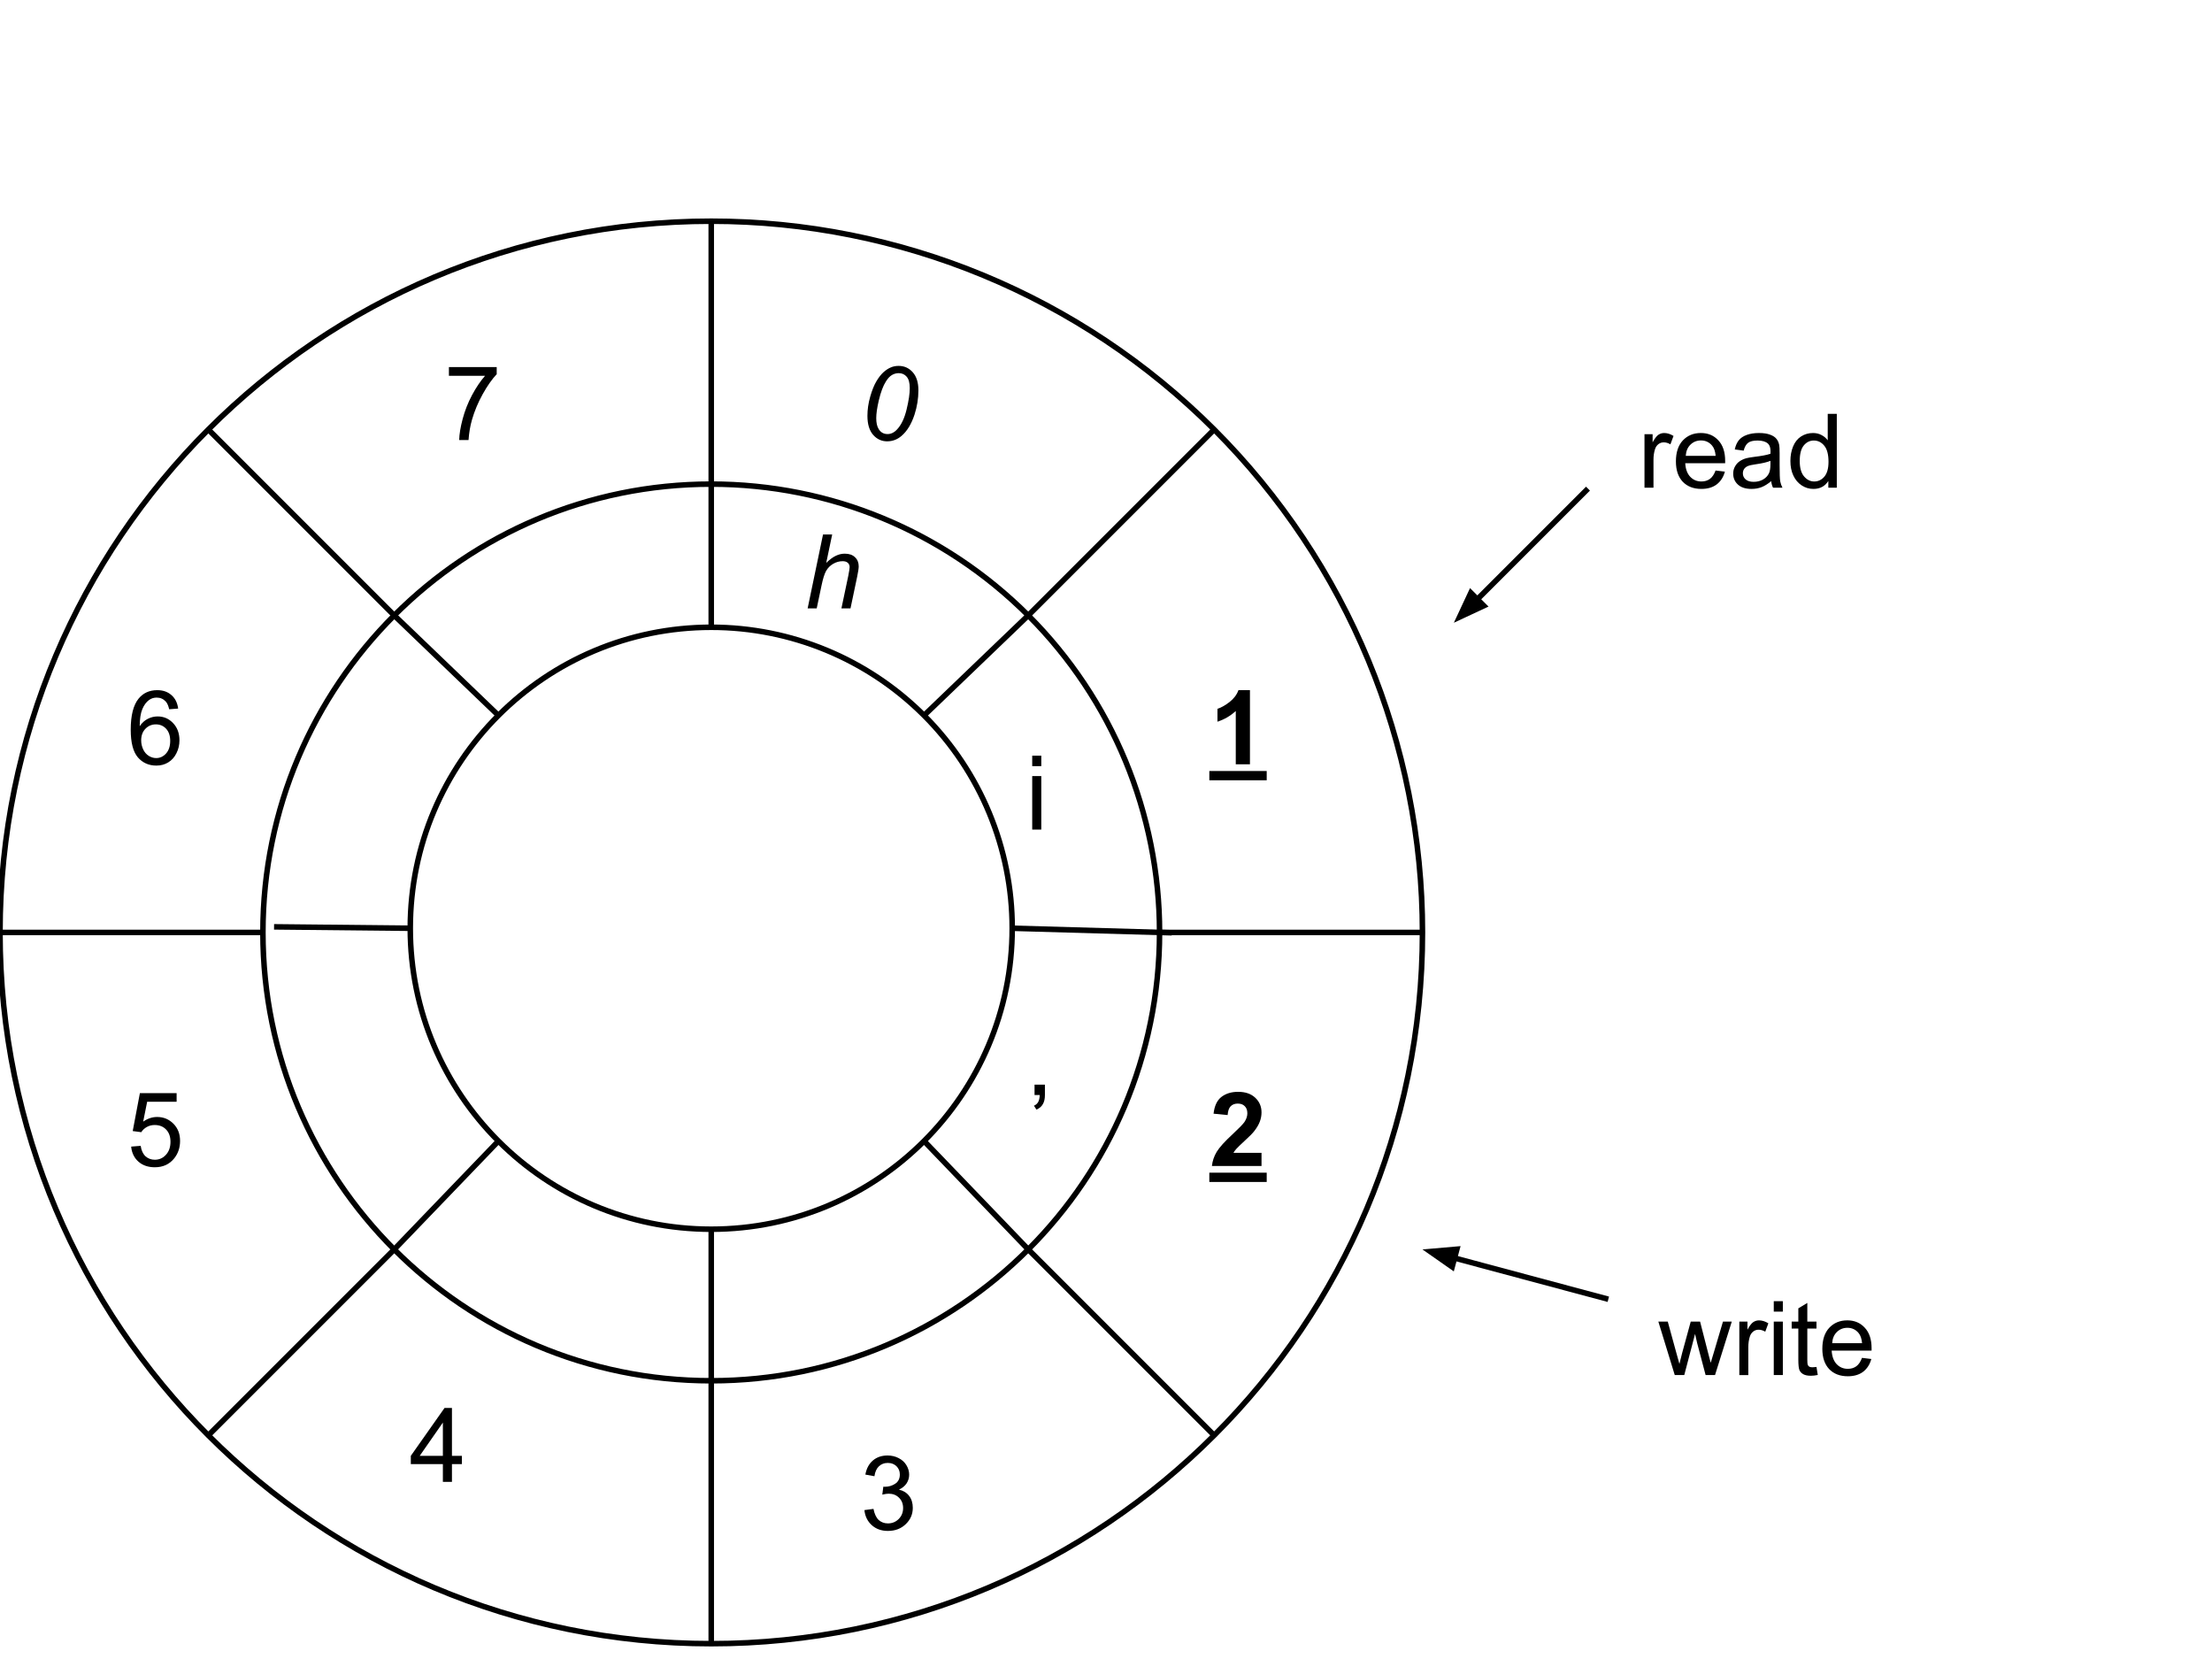
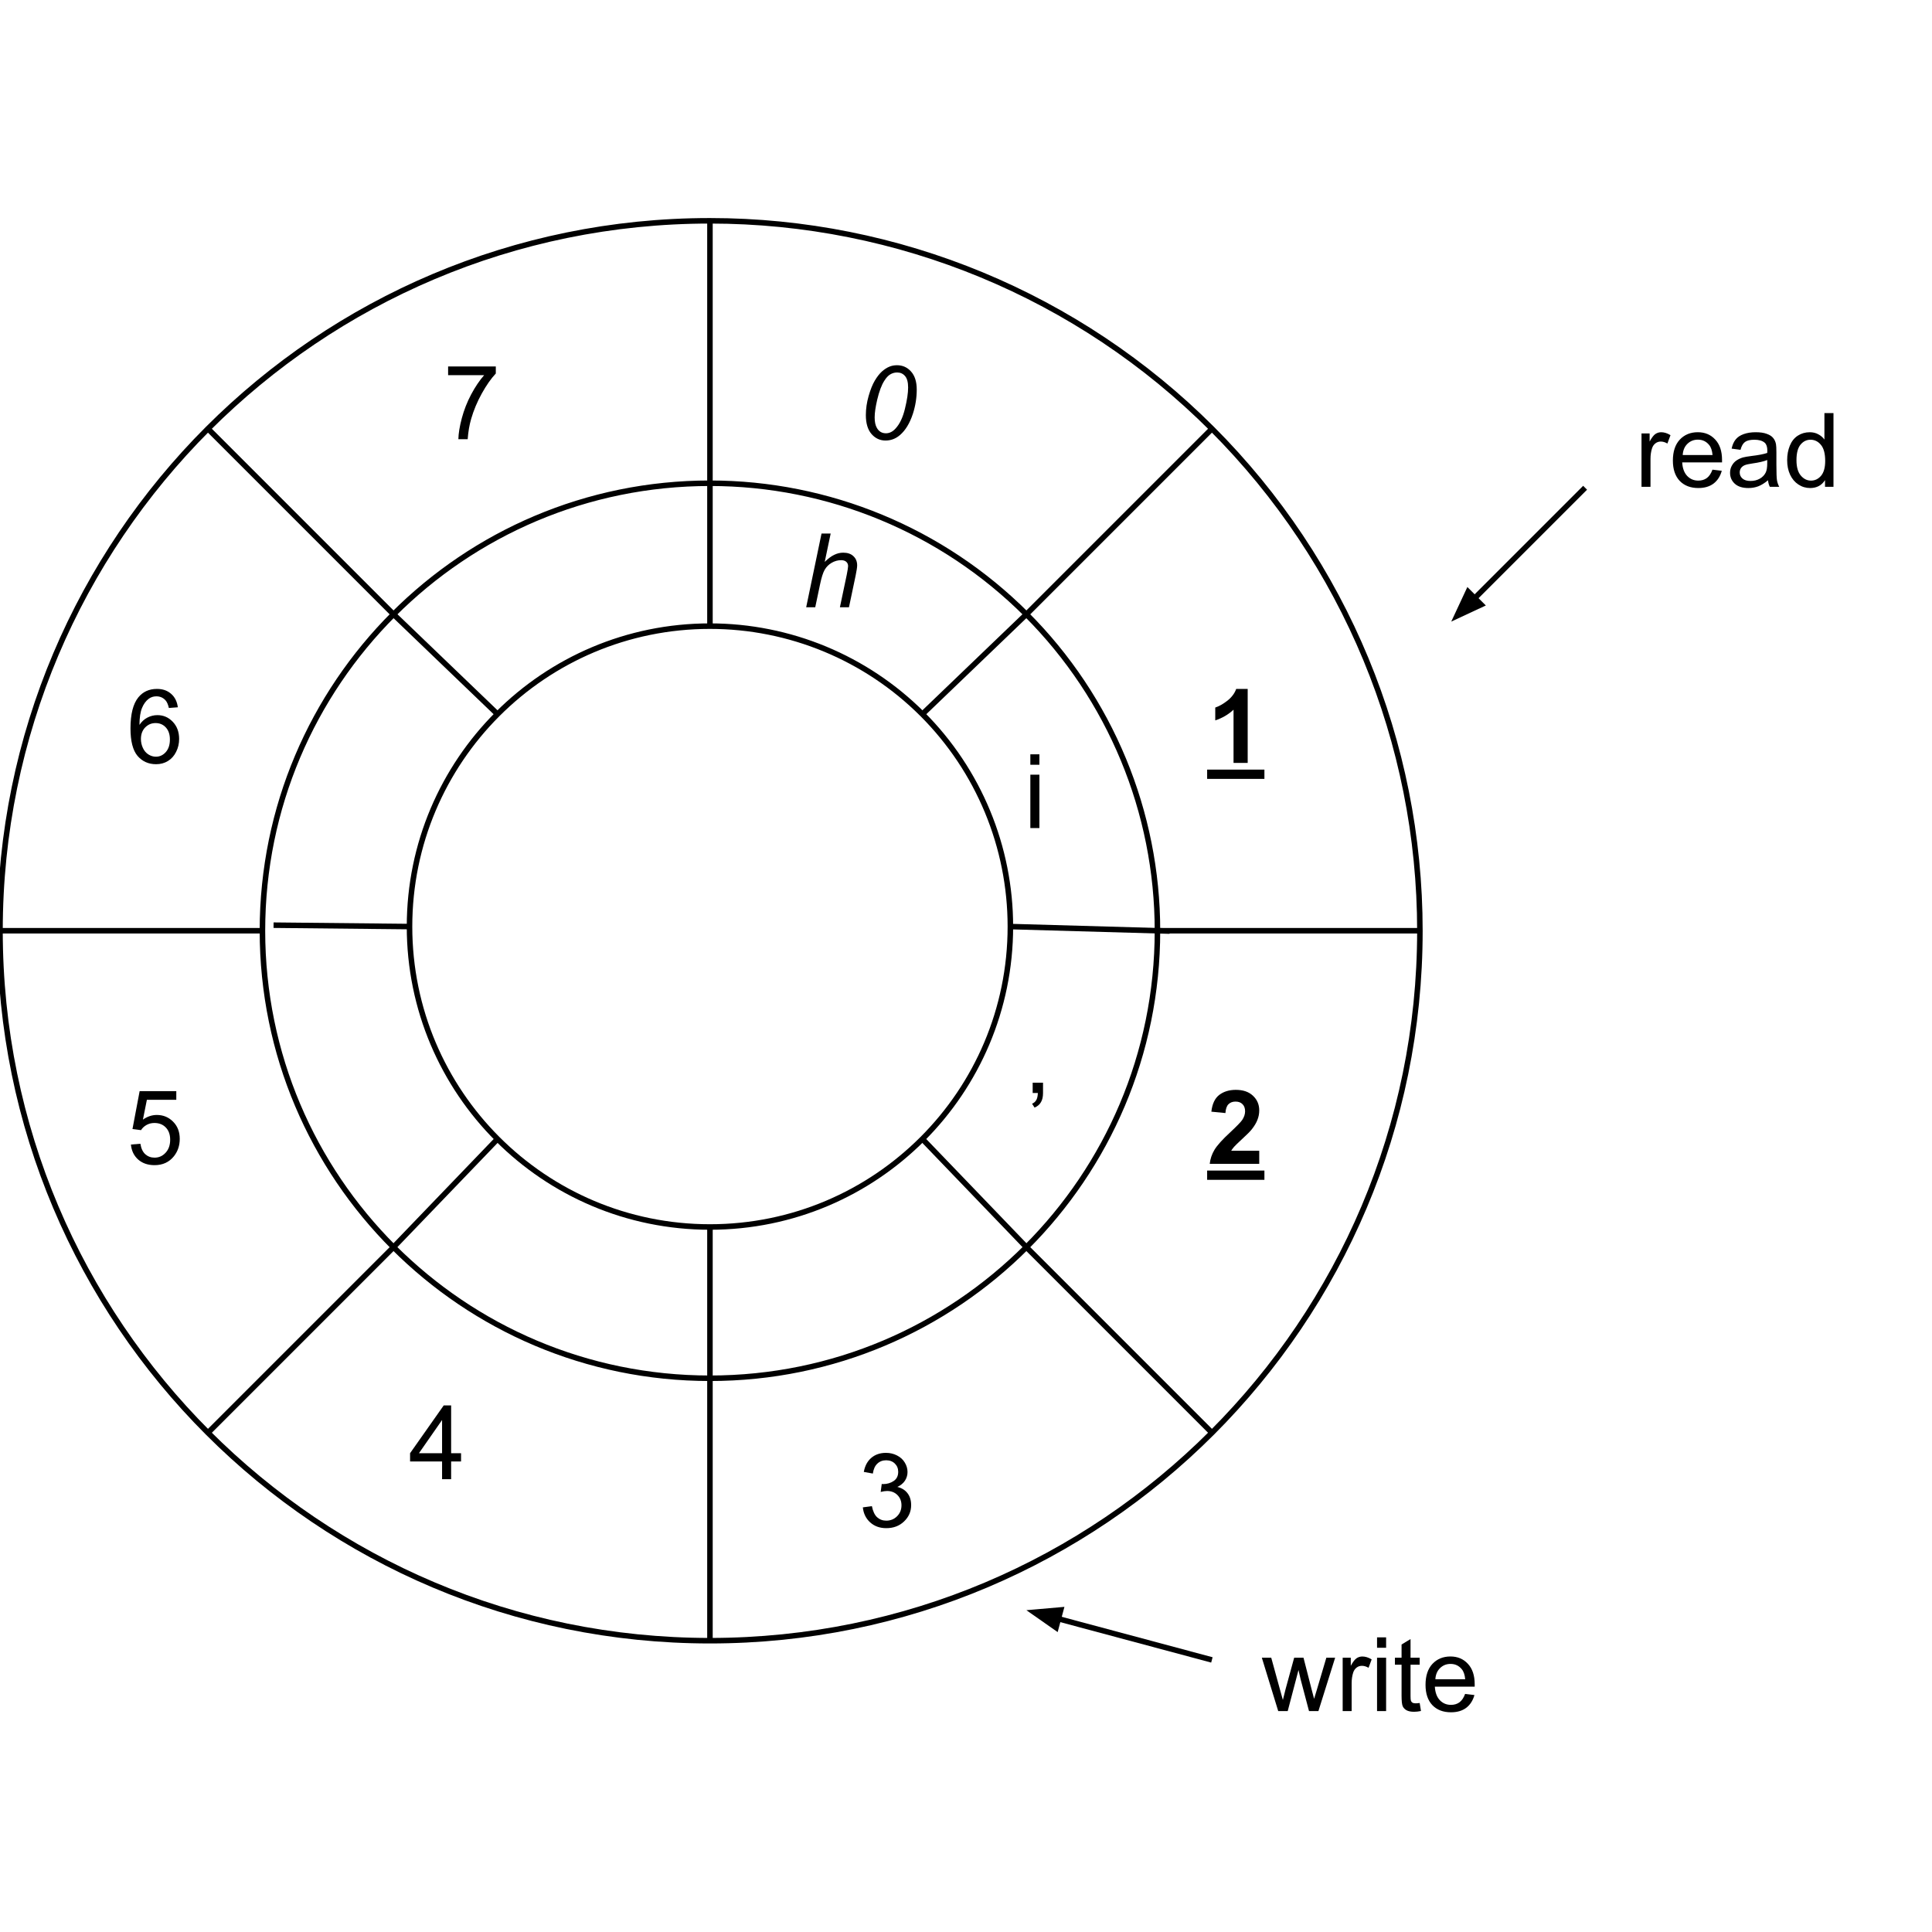
- <svg xmlns="http://www.w3.org/2000/svg" version="1.1" viewBox="0.0 0.0 400.0 300.0" width="400" height="300" fill="none" stroke="none" stroke-linecap="square" stroke-miterlimit="10">
+ <svg xmlns="http://www.w3.org/2000/svg" version="1.1" viewBox="0.0 0.0 350.0 350.0" width="350" height="350" fill="none" stroke="none" stroke-linecap="square" stroke-miterlimit="10">
  <clipPath id="p.0">
    <path d="m0 0l960.0 0l0 720.0l-960.0 0l0 -720.0z" clip-rule="nonzero" />
  </clipPath>
  <g clip-path="url(#p.0)">
    <path fill="#000000" fill-opacity="0.0" d="m0 0l960.0 0l0 720.0l-960.0 0z" fill-rule="evenodd" />
    <path fill="#000000" fill-opacity="0.0" d="m0 168.614l0 0c0 -71.032 57.583 -128.614 128.614 -128.614l0 0c34.111 0 66.824 13.55 90.944 37.67c24.12 24.12 37.67 56.833 37.67 90.944l0 0c0 71.032 -57.583 128.614 -128.614 128.614l0 0c-71.032 0 -128.614 -57.583 -128.614 -128.614z" fill-rule="evenodd" />
    <path stroke="#000000" stroke-width="1.0" stroke-linejoin="round" stroke-linecap="butt" d="m0 168.614l0 0c0 -71.032 57.583 -128.614 128.614 -128.614l0 0c34.111 0 66.824 13.55 90.944 37.67c24.12 24.12 37.67 56.833 37.67 90.944l0 0c0 71.032 -57.583 128.614 -128.614 128.614l0 0c-71.032 0 -128.614 -57.583 -128.614 -128.614z" fill-rule="evenodd" />
    <path fill="#000000" fill-opacity="0.0" d="m47.543 168.614l0 0c0 -44.774 36.297 -81.071 81.071 -81.071l0 0c21.501 0 42.122 8.541 57.326 23.745c15.204 15.204 23.745 35.824 23.745 57.326l0 0c0 44.774 -36.297 81.071 -81.071 81.071l0 0c-44.774 0 -81.071 -36.297 -81.071 -81.071z" fill-rule="evenodd" />
    <path stroke="#000000" stroke-width="1.0" stroke-linejoin="round" stroke-linecap="butt" d="m47.543 168.614l0 0c0 -44.774 36.297 -81.071 81.071 -81.071l0 0c21.501 0 42.122 8.541 57.326 23.745c15.204 15.204 23.745 35.824 23.745 57.326l0 0c0 44.774 -36.297 81.071 -81.071 81.071l0 0c-44.774 0 -81.071 -36.297 -81.071 -81.071z" fill-rule="evenodd" />
    <path fill="#000000" fill-opacity="0.0" d="m185.94 111.288l33.606 -33.606" fill-rule="evenodd" />
    <path stroke="#000000" stroke-width="1.0" stroke-linejoin="round" stroke-linecap="butt" d="m185.94 111.288l33.606 -33.606" fill-rule="evenodd" />
    <path fill="#000000" fill-opacity="0.0" d="m209.685 168.614l47.559 0" fill-rule="evenodd" />
    <path stroke="#000000" stroke-width="1.0" stroke-linejoin="round" stroke-linecap="butt" d="m209.685 168.614l47.559 0" fill-rule="evenodd" />
    <path fill="#000000" fill-opacity="0.0" d="m185.94 225.94l33.606 33.606" fill-rule="evenodd" />
    <path stroke="#000000" stroke-width="1.0" stroke-linejoin="round" stroke-linecap="butt" d="m185.94 225.94l33.606 33.606" fill-rule="evenodd" />
    <path fill="#000000" fill-opacity="0.0" d="m128.614 249.685l0 47.559" fill-rule="evenodd" />
    <path stroke="#000000" stroke-width="1.0" stroke-linejoin="round" stroke-linecap="butt" d="m128.614 249.685l0 47.559" fill-rule="evenodd" />
    <path fill="#000000" fill-opacity="0.0" d="m71.288 225.94l-33.606 33.606" fill-rule="evenodd" />
    <path stroke="#000000" stroke-width="1.0" stroke-linejoin="round" stroke-linecap="butt" d="m71.288 225.94l-33.606 33.606" fill-rule="evenodd" />
    <path fill="#000000" fill-opacity="0.0" d="m47.543 168.614l-47.528 0" fill-rule="evenodd" />
    <path stroke="#000000" stroke-width="1.0" stroke-linejoin="round" stroke-linecap="butt" d="m47.543 168.614l-47.528 0" fill-rule="evenodd" />
    <path fill="#000000" fill-opacity="0.0" d="m71.288 111.288l-33.606 -33.606" fill-rule="evenodd" />
    <path stroke="#000000" stroke-width="1.0" stroke-linejoin="round" stroke-linecap="butt" d="m71.288 111.288l-33.606 -33.606" fill-rule="evenodd" />
    <path fill="#000000" fill-opacity="0.0" d="m128.614 87.543l0 -47.528" fill-rule="evenodd" />
    <path stroke="#000000" stroke-width="1.0" stroke-linejoin="round" stroke-linecap="butt" d="m128.614 87.543l0 -47.528" fill-rule="evenodd" />
    <path fill="#000000" fill-opacity="0.0" d="m146.53 52.651l33.606 0l0 42.016l-33.606 0z" fill-rule="evenodd" />
    <path fill="#000000" d="m156.858 75.196q0 -1.703 0.5 -3.453q0.5 -1.75 1.125 -2.797q0.625 -1.047 1.281 -1.641q0.672 -0.594 1.312 -0.859q0.641 -0.281 1.422 -0.281q1.531 0 2.547 1.141q1.031 1.141 1.031 3.281q0 2.219 -0.703 4.391q-0.844 2.562 -2.344 3.844q-1.141 0.984 -2.609 0.984q-1.5 0 -2.531 -1.172q-1.031 -1.188 -1.031 -3.438zm1.594 0.406q0 1.234 0.406 1.922q0.547 0.969 1.641 0.969q0.969 0 1.75 -0.875q1.125 -1.219 1.688 -3.562q0.578 -2.359 0.578 -3.859q0 -1.438 -0.562 -2.078q-0.547 -0.641 -1.438 -0.641q-0.656 0 -1.234 0.344q-0.562 0.328 -1.078 1.156q-0.75 1.156 -1.297 3.469q-0.453 1.953 -0.453 3.156z" fill-rule="nonzero" />
    <path fill="#000000" fill-opacity="0.0" d="m209.685 111.289l33.606 0l0 42.016l-33.606 0z" fill-rule="evenodd" />
    <path fill="#000000" fill-opacity="0.0" d="m218.685 121.32l10.376 0l0 21.453l-10.376 0l0 -21.453z" fill-rule="nonzero" />
    <path fill="#000000" d="m226.029 138.209l-2.562 0l0 -9.641q-1.406 1.312 -3.312 1.938l0 -2.328q1.016 -0.328 2.188 -1.234q1.172 -0.922 1.609 -2.141l2.078 0l0 13.406z" fill-rule="nonzero" />
    <path fill="#010000" fill-opacity="0.0" d="m229.061 121.32l0 0l0 21.453l0 0l0 -21.453z" fill-rule="nonzero" />
    <path fill="#000000" d="m218.685 139.422l10.376 0l0 1.68l-10.376 0l0 -1.68z" fill-rule="nonzero" />
    <path fill="#000000" fill-opacity="0.0" d="m209.685 183.924l33.606 0l0 42.016l-33.606 0z" fill-rule="evenodd" />
    <path fill="#000000" fill-opacity="0.0" d="m218.685 193.955l10.376 0l0 21.453l-10.376 0l0 -21.453z" fill-rule="nonzero" />
    <path fill="#000000" d="m228.123 208.469l0 2.375l-8.969 0q0.141 -1.344 0.859 -2.547q0.734 -1.219 2.891 -3.203q1.734 -1.625 2.125 -2.188q0.531 -0.797 0.531 -1.578q0 -0.844 -0.469 -1.297q-0.453 -0.469 -1.266 -0.469q-0.797 0 -1.281 0.484q-0.469 0.469 -0.547 1.594l-2.547 -0.25q0.234 -2.109 1.422 -3.031q1.203 -0.922 3.016 -0.922q1.969 0 3.094 1.062q1.141 1.062 1.141 2.656q0 0.891 -0.328 1.719q-0.312 0.812 -1.016 1.703q-0.469 0.594 -1.688 1.703q-1.203 1.109 -1.531 1.484q-0.312 0.359 -0.516 0.703l5.078 0z" fill-rule="nonzero" />
    <path fill="#010000" fill-opacity="0.0" d="m229.061 193.955l0 0l0 21.453l0 0l0 -21.453z" fill-rule="nonzero" />
    <path fill="#000000" d="m218.685 212.057l10.376 0l0 1.68l-10.376 0l0 -1.68z" fill-rule="nonzero" />
    <path fill="#000000" fill-opacity="0.0" d="m146.53 249.685l33.606 0l0 42.016l-33.606 0z" fill-rule="evenodd" />
    <path fill="#000000" d="m156.311 273.074l1.641 -0.219q0.281 1.406 0.953 2.016q0.688 0.609 1.656 0.609q1.156 0 1.953 -0.797q0.797 -0.797 0.797 -1.984q0 -1.125 -0.734 -1.859q-0.734 -0.734 -1.875 -0.734q-0.469 0 -1.156 0.172l0.188 -1.438q0.156 0.016 0.266 0.016q1.047 0 1.875 -0.547q0.844 -0.547 0.844 -1.672q0 -0.906 -0.609 -1.5q-0.609 -0.594 -1.578 -0.594q-0.953 0 -1.594 0.609q-0.641 0.594 -0.812 1.797l-1.641 -0.297q0.297 -1.641 1.359 -2.547q1.062 -0.906 2.656 -0.906q1.094 0 2.0 0.469q0.922 0.469 1.406 1.281q0.5 0.812 0.5 1.719q0 0.859 -0.469 1.578q-0.469 0.703 -1.375 1.125q1.188 0.281 1.844 1.141q0.656 0.859 0.656 2.156q0 1.734 -1.281 2.953q-1.266 1.219 -3.219 1.219q-1.766 0 -2.922 -1.047q-1.156 -1.047 -1.328 -2.719z" fill-rule="nonzero" />
    <path fill="#000000" fill-opacity="0.0" d="m65.055 241.045l33.606 0l0 42.016l-33.606 0z" fill-rule="evenodd" />
    <path fill="#000000" d="m80.086 267.965l0 -3.203l-5.797 0l0 -1.5l6.094 -8.656l1.344 0l0 8.656l1.797 0l0 1.5l-1.797 0l0 3.203l-1.641 0zm0 -4.703l0 -6.016l-4.188 6.016l4.188 0z" fill-rule="nonzero" />
    <path fill="#000000" fill-opacity="0.0" d="m13.937 183.924l33.606 0l0 42.016l-33.606 0z" fill-rule="evenodd" />
    <path fill="#000000" d="m23.718 207.344l1.719 -0.141q0.188 1.25 0.875 1.891q0.703 0.625 1.688 0.625q1.188 0 2.0 -0.891q0.828 -0.891 0.828 -2.359q0 -1.406 -0.797 -2.219q-0.781 -0.812 -2.062 -0.812q-0.781 0 -1.422 0.359q-0.641 0.359 -1.0 0.938l-1.547 -0.203l1.297 -6.859l6.641 0l0 1.562l-5.328 0l-0.719 3.594q1.203 -0.844 2.516 -0.844q1.75 0 2.953 1.219q1.203 1.203 1.203 3.109q0 1.812 -1.047 3.141q-1.297 1.625 -3.516 1.625q-1.812 0 -2.969 -1.016q-1.156 -1.031 -1.312 -2.719z" fill-rule="nonzero" />
    <path fill="#000000" fill-opacity="0.0" d="m13.937 111.289l33.606 0l0 42.016l-33.606 0z" fill-rule="evenodd" />
    <path fill="#000000" d="m32.218 128.131l-1.625 0.125q-0.219 -0.969 -0.625 -1.406q-0.656 -0.703 -1.641 -0.703q-0.781 0 -1.375 0.438q-0.766 0.562 -1.219 1.656q-0.453 1.078 -0.469 3.078q0.594 -0.891 1.453 -1.328q0.859 -0.438 1.797 -0.438q1.641 0 2.781 1.203q1.156 1.203 1.156 3.109q0 1.266 -0.547 2.344q-0.531 1.078 -1.484 1.656q-0.938 0.578 -2.141 0.578q-2.062 0 -3.359 -1.5q-1.281 -1.516 -1.281 -4.984q0 -3.875 1.422 -5.625q1.25 -1.531 3.375 -1.531q1.562 0 2.562 0.891q1.016 0.875 1.219 2.438zm-6.688 5.75q0 0.844 0.359 1.625q0.359 0.766 1.0 1.172q0.641 0.406 1.359 0.406q1.031 0 1.781 -0.828q0.75 -0.844 0.75 -2.281q0 -1.391 -0.734 -2.188q-0.734 -0.797 -1.859 -0.797q-1.109 0 -1.891 0.797q-0.766 0.797 -0.766 2.094z" fill-rule="nonzero" />
    <path fill="#000000" fill-opacity="0.0" d="m71.289 52.651l33.606 0l0 42.016l-33.606 0z" fill-rule="evenodd" />
    <path fill="#000000" d="m81.179 67.962l0 -1.578l8.641 0l0 1.281q-1.281 1.359 -2.531 3.609q-1.25 2.25 -1.938 4.625q-0.484 1.672 -0.625 3.672l-1.688 0q0.031 -1.578 0.625 -3.812q0.594 -2.234 1.688 -4.297q1.109 -2.078 2.359 -3.5l-6.531 0z" fill-rule="nonzero" />
    <path fill="#000000" fill-opacity="0.0" d="m287.157 88.36l-24.252 24.252" fill-rule="evenodd" />
    <path stroke="#000000" stroke-width="1.0" stroke-linejoin="round" stroke-linecap="butt" d="m287.157 88.36l-20.009 20.009" fill-rule="evenodd" />
    <path fill="#000000" stroke="#000000" stroke-width="1.0" stroke-linecap="butt" d="m265.98 107.201l-2.041 4.377l4.377 -2.041z" fill-rule="evenodd" />
    <path fill="#000000" fill-opacity="0.0" d="m287.157 61.273l128.598 0l0 42.016l-128.598 0z" fill-rule="evenodd" />
    <path fill="#000000" d="m297.376 88.193l0 -9.672l1.469 0l0 1.469q0.562 -1.031 1.031 -1.359q0.484 -0.328 1.062 -0.328q0.828 0 1.688 0.531l-0.562 1.516q-0.609 -0.359 -1.203 -0.359q-0.547 0 -0.969 0.328q-0.422 0.328 -0.609 0.891q-0.281 0.875 -0.281 1.922l0 5.062l-1.625 0zm12.853 -3.109l1.688 0.203q-0.406 1.484 -1.484 2.312q-1.078 0.812 -2.766 0.812q-2.125 0 -3.375 -1.297q-1.234 -1.312 -1.234 -3.672q0 -2.453 1.25 -3.797q1.266 -1.344 3.266 -1.344q1.938 0 3.156 1.328q1.234 1.312 1.234 3.703q0 0.156 0 0.438l-7.219 0q0.094 1.594 0.906 2.453q0.812 0.844 2.016 0.844q0.906 0 1.547 -0.469q0.641 -0.484 1.016 -1.516zm-5.391 -2.656l5.406 0q-0.109 -1.219 -0.625 -1.828q-0.781 -0.953 -2.031 -0.953q-1.125 0 -1.906 0.766q-0.766 0.75 -0.844 2.016zm15.454 4.578q-0.922 0.766 -1.766 1.094q-0.828 0.312 -1.797 0.312q-1.594 0 -2.453 -0.781q-0.859 -0.781 -0.859 -1.984q0 -0.719 0.328 -1.297q0.328 -0.594 0.844 -0.938q0.531 -0.359 1.188 -0.547q0.469 -0.125 1.453 -0.25q1.984 -0.234 2.922 -0.562q0.016 -0.344 0.016 -0.422q0 -1.0 -0.469 -1.422q-0.625 -0.547 -1.875 -0.547q-1.156 0 -1.703 0.406q-0.547 0.406 -0.812 1.422l-1.609 -0.219q0.219 -1.016 0.719 -1.641q0.5 -0.641 1.453 -0.984q0.953 -0.344 2.188 -0.344q1.25 0 2.016 0.297q0.781 0.281 1.141 0.734q0.375 0.438 0.516 1.109q0.078 0.422 0.078 1.516l0 2.188q0 2.281 0.109 2.891q0.109 0.594 0.406 1.156l-1.703 0q-0.266 -0.516 -0.328 -1.188zm-0.141 -3.672q-0.891 0.375 -2.672 0.625q-1.016 0.141 -1.438 0.328q-0.422 0.188 -0.656 0.531q-0.219 0.344 -0.219 0.781q0 0.656 0.5 1.094q0.5 0.438 1.453 0.438q0.938 0 1.672 -0.406q0.75 -0.422 1.094 -1.141q0.266 -0.562 0.266 -1.641l0 -0.609zm10.469 4.859l0 -1.219q-0.906 1.438 -2.703 1.438q-1.156 0 -2.125 -0.641q-0.969 -0.641 -1.5 -1.781q-0.531 -1.141 -0.531 -2.625q0 -1.453 0.484 -2.625q0.484 -1.188 1.438 -1.812q0.969 -0.625 2.172 -0.625q0.875 0 1.547 0.375q0.688 0.359 1.109 0.953l0 -4.797l1.641 0l0 13.359l-1.531 0zm-5.172 -4.828q0 1.859 0.781 2.781q0.781 0.922 1.844 0.922q1.078 0 1.828 -0.875q0.75 -0.891 0.75 -2.688q0 -1.984 -0.766 -2.906q-0.766 -0.938 -1.891 -0.938q-1.078 0 -1.812 0.891q-0.734 0.891 -0.734 2.812z" fill-rule="nonzero" />
-     <path fill="#000000" fill-opacity="0.0" d="m290.835 234.948l-33.606 -9.008" fill-rule="evenodd" />
-     <path stroke="#000000" stroke-width="1.0" stroke-linejoin="round" stroke-linecap="butt" d="m290.835 234.948l-27.811 -7.454" fill-rule="evenodd" />
-     <path fill="#000000" stroke="#000000" stroke-width="1.0" stroke-linecap="butt" d="m263.451 225.898l-4.811 0.42l3.956 2.77z" fill-rule="evenodd" />
-     <path fill="#000000" fill-opacity="0.0" d="m290.835 221.735l128.598 0l0 42.016l-128.598 0z" fill-rule="evenodd" />
-     <path fill="#000000" d="m302.85 248.655l-2.969 -9.672l1.703 0l1.531 5.578l0.578 2.078q0.047 -0.156 0.5 -2.0l1.547 -5.656l1.688 0l1.438 5.609l0.484 1.844l0.562 -1.859l1.656 -5.594l1.594 0l-3.031 9.672l-1.703 0l-1.531 -5.797l-0.375 -1.641l-1.953 7.438l-1.719 0zm11.676 0l0 -9.672l1.469 0l0 1.469q0.562 -1.031 1.031 -1.359q0.484 -0.328 1.062 -0.328q0.828 0 1.688 0.531l-0.562 1.516q-0.609 -0.359 -1.203 -0.359q-0.547 0 -0.969 0.328q-0.422 0.328 -0.609 0.891q-0.281 0.875 -0.281 1.922l0 5.062l-1.625 0zm6.228 -11.469l0 -1.891l1.641 0l0 1.891l-1.641 0zm0 11.469l0 -9.672l1.641 0l0 9.672l-1.641 0zm7.723 -1.469l0.234 1.453q-0.688 0.141 -1.234 0.141q-0.891 0 -1.391 -0.281q-0.484 -0.281 -0.688 -0.734q-0.203 -0.469 -0.203 -1.938l0 -5.578l-1.203 0l0 -1.266l1.203 0l0 -2.391l1.625 -0.984l0 3.375l1.656 0l0 1.266l-1.656 0l0 5.672q0 0.688 0.078 0.891q0.094 0.203 0.281 0.328q0.203 0.109 0.578 0.109q0.266 0 0.719 -0.062zm8.23 -1.641l1.688 0.203q-0.406 1.484 -1.484 2.312q-1.078 0.812 -2.766 0.812q-2.125 0 -3.375 -1.297q-1.234 -1.312 -1.234 -3.672q0 -2.453 1.25 -3.797q1.266 -1.344 3.266 -1.344q1.938 0 3.156 1.328q1.234 1.312 1.234 3.703q0 0.156 0 0.438l-7.219 0q0.094 1.594 0.906 2.453q0.812 0.844 2.016 0.844q0.906 0 1.547 -0.469q0.641 -0.484 1.016 -1.516zm-5.391 -2.656l5.406 0q-0.109 -1.219 -0.625 -1.828q-0.781 -0.953 -2.031 -0.953q-1.125 0 -1.906 0.766q-0.766 0.75 -0.844 2.016z" fill-rule="nonzero" />
+     <path fill="#000000" fill-opacity="0.0" d="m219.546 300.709l-33.606 -9.008" fill-rule="evenodd" />
+     <path stroke="#000000" stroke-width="1.0" stroke-linejoin="round" stroke-linecap="butt" d="m219.546 300.709l-27.811 -7.454" fill-rule="evenodd" />
+     <path fill="#000000" stroke="#000000" stroke-width="1.0" stroke-linecap="butt" d="m192.163 291.659l-4.811 0.421l3.956 2.77z" fill-rule="evenodd" />
+     <path fill="#000000" fill-opacity="0.0" d="m219.546 283.06l128.598 0l0 42.016l-128.598 0z" fill-rule="evenodd" />
+     <path fill="#000000" d="m231.562 309.98l-2.969 -9.672l1.703 0l1.531 5.578l0.578 2.078q0.047 -0.156 0.5 -2.0l1.547 -5.656l1.688 0l1.438 5.609l0.484 1.844l0.562 -1.859l1.656 -5.594l1.594 0l-3.031 9.672l-1.703 0l-1.531 -5.797l-0.375 -1.641l-1.953 7.438l-1.719 0zm11.676 0l0 -9.672l1.469 0l0 1.469q0.562 -1.031 1.031 -1.359q0.484 -0.328 1.062 -0.328q0.828 0 1.688 0.531l-0.562 1.516q-0.609 -0.359 -1.203 -0.359q-0.547 0 -0.969 0.328q-0.422 0.328 -0.609 0.891q-0.281 0.875 -0.281 1.922l0 5.062l-1.625 0zm6.228 -11.469l0 -1.891l1.641 0l0 1.891l-1.641 0zm0 11.469l0 -9.672l1.641 0l0 9.672l-1.641 0zm7.723 -1.469l0.234 1.453q-0.688 0.141 -1.234 0.141q-0.891 0 -1.391 -0.281q-0.484 -0.281 -0.688 -0.734q-0.203 -0.469 -0.203 -1.938l0 -5.578l-1.203 0l0 -1.266l1.203 0l0 -2.391l1.625 -0.984l0 3.375l1.656 0l0 1.266l-1.656 0l0 5.672q0 0.688 0.078 0.891q0.094 0.203 0.281 0.328q0.203 0.109 0.578 0.109q0.266 0 0.719 -0.062zm8.23 -1.641l1.688 0.203q-0.406 1.484 -1.484 2.312q-1.078 0.812 -2.766 0.812q-2.125 0 -3.375 -1.297q-1.234 -1.312 -1.234 -3.672q0 -2.453 1.25 -3.797q1.266 -1.344 3.266 -1.344q1.938 0 3.156 1.328q1.234 1.312 1.234 3.703q0 0.156 0 0.438l-7.219 0q0.094 1.594 0.906 2.453q0.812 0.844 2.016 0.844q0.906 0 1.547 -0.469q0.641 -0.484 1.016 -1.516zm-5.391 -2.656l5.406 0q-0.109 -1.219 -0.625 -1.828q-0.781 -0.953 -2.031 -0.953q-1.125 0 -1.906 0.766q-0.766 0.75 -0.844 2.016z" fill-rule="nonzero" />
    <path fill="#000000" fill-opacity="0.0" d="m74.189 167.856l0 0c0 -30.058 24.367 -54.425 54.425 -54.425l0 0c14.434 0 28.278 5.734 38.484 15.941c10.207 10.207 15.941 24.05 15.941 38.484l0 0c0 30.058 -24.367 54.425 -54.425 54.425l0 0c-30.058 0 -54.425 -24.367 -54.425 -54.425z" fill-rule="evenodd" />
    <path stroke="#000000" stroke-width="1.0" stroke-linejoin="round" stroke-linecap="butt" d="m74.189 167.856l0 0c0 -30.058 24.367 -54.425 54.425 -54.425l0 0c14.434 0 28.278 5.734 38.484 15.941c10.207 10.207 15.941 24.05 15.941 38.484l0 0c0 30.058 -24.367 54.425 -54.425 54.425l0 0c-30.058 0 -54.425 -24.367 -54.425 -54.425z" fill-rule="evenodd" />
    <path fill="#000000" fill-opacity="0.0" d="m167.099 129.371l18.835 -18.079" fill-rule="evenodd" />
    <path stroke="#000000" stroke-width="1.0" stroke-linejoin="round" stroke-linecap="butt" d="m167.099 129.371l18.835 -18.079" fill-rule="evenodd" />
    <path fill="#000000" fill-opacity="0.0" d="m183.039 167.856l28.85 0.819" fill-rule="evenodd" />
    <path stroke="#000000" stroke-width="1.0" stroke-linejoin="round" stroke-linecap="butt" d="m183.039 167.856l28.85 0.819" fill-rule="evenodd" />
    <path fill="#000000" fill-opacity="0.0" d="m167.099 206.34l18.835 19.591" fill-rule="evenodd" />
    <path stroke="#000000" stroke-width="1.0" stroke-linejoin="round" stroke-linecap="butt" d="m167.099 206.34l18.835 19.591" fill-rule="evenodd" />
    <path fill="#000000" fill-opacity="0.0" d="m128.614 222.281l0 27.402" fill-rule="evenodd" />
    <path stroke="#000000" stroke-width="1.0" stroke-linejoin="round" stroke-linecap="butt" d="m128.614 222.281l0 27.402" fill-rule="evenodd" />
    <path fill="#000000" fill-opacity="0.0" d="m90.13 206.34l-18.835 19.591" fill-rule="evenodd" />
    <path stroke="#000000" stroke-width="1.0" stroke-linejoin="round" stroke-linecap="butt" d="m90.13 206.34l-18.835 19.591" fill-rule="evenodd" />
    <path fill="#000000" fill-opacity="0.0" d="m74.189 167.856l-24.63 -0.252" fill-rule="evenodd" />
    <path stroke="#000000" stroke-width="1.0" stroke-linejoin="round" stroke-linecap="butt" d="m74.189 167.856l-24.63 -0.252" fill-rule="evenodd" />
    <path fill="#000000" fill-opacity="0.0" d="m90.13 129.371l-18.835 -18.079" fill-rule="evenodd" />
    <path stroke="#000000" stroke-width="1.0" stroke-linejoin="round" stroke-linecap="butt" d="m90.13 129.371l-18.835 -18.079" fill-rule="evenodd" />
    <path fill="#000000" fill-opacity="0.0" d="m128.614 113.43l0 -25.89" fill-rule="evenodd" />
    <path stroke="#000000" stroke-width="1.0" stroke-linejoin="round" stroke-linecap="butt" d="m128.614 113.43l0 -25.89" fill-rule="evenodd" />
    <path fill="#000000" fill-opacity="0.0" d="m136.423 83.092l18.835 0l0 42.016l-18.835 0z" fill-rule="evenodd" />
    <path fill="#000000" d="m146.048 110.012l2.781 -13.359l1.656 0l-1.078 5.141q0.922 -0.906 1.719 -1.281q0.797 -0.391 1.625 -0.391q1.203 0 1.859 0.641q0.672 0.625 0.672 1.656q0 0.516 -0.281 1.875l-1.203 5.719l-1.641 0l1.234 -5.859q0.25 -1.266 0.25 -1.594q0 -0.484 -0.328 -0.781q-0.328 -0.297 -0.938 -0.297q-0.891 0 -1.703 0.469q-0.812 0.469 -1.281 1.281q-0.453 0.812 -0.828 2.625l-0.875 4.156l-1.641 0z" fill-rule="nonzero" />
    <path fill="#000000" fill-opacity="0.0" d="m176.423 123.092l18.835 0l0 42.016l-18.835 0z" fill-rule="evenodd" />
    <path fill="#000000" d="m186.657 138.543l0 -1.891l1.641 0l0 1.891l-1.641 0zm0 11.469l0 -9.672l1.641 0l0 9.672l-1.641 0z" fill-rule="nonzero" />
    <path fill="#000000" fill-opacity="0.0" d="m176.423 171.092l18.835 0l0 42.016l-18.835 0z" fill-rule="evenodd" />
    <path fill="#000000" d="m187.079 198.012l0 -1.875l1.875 0l0 1.875q0 1.031 -0.375 1.656q-0.359 0.641 -1.156 0.984l-0.453 -0.703q0.516 -0.219 0.766 -0.672q0.25 -0.438 0.281 -1.266l-0.938 0z" fill-rule="nonzero" />
  </g>
</svg>
